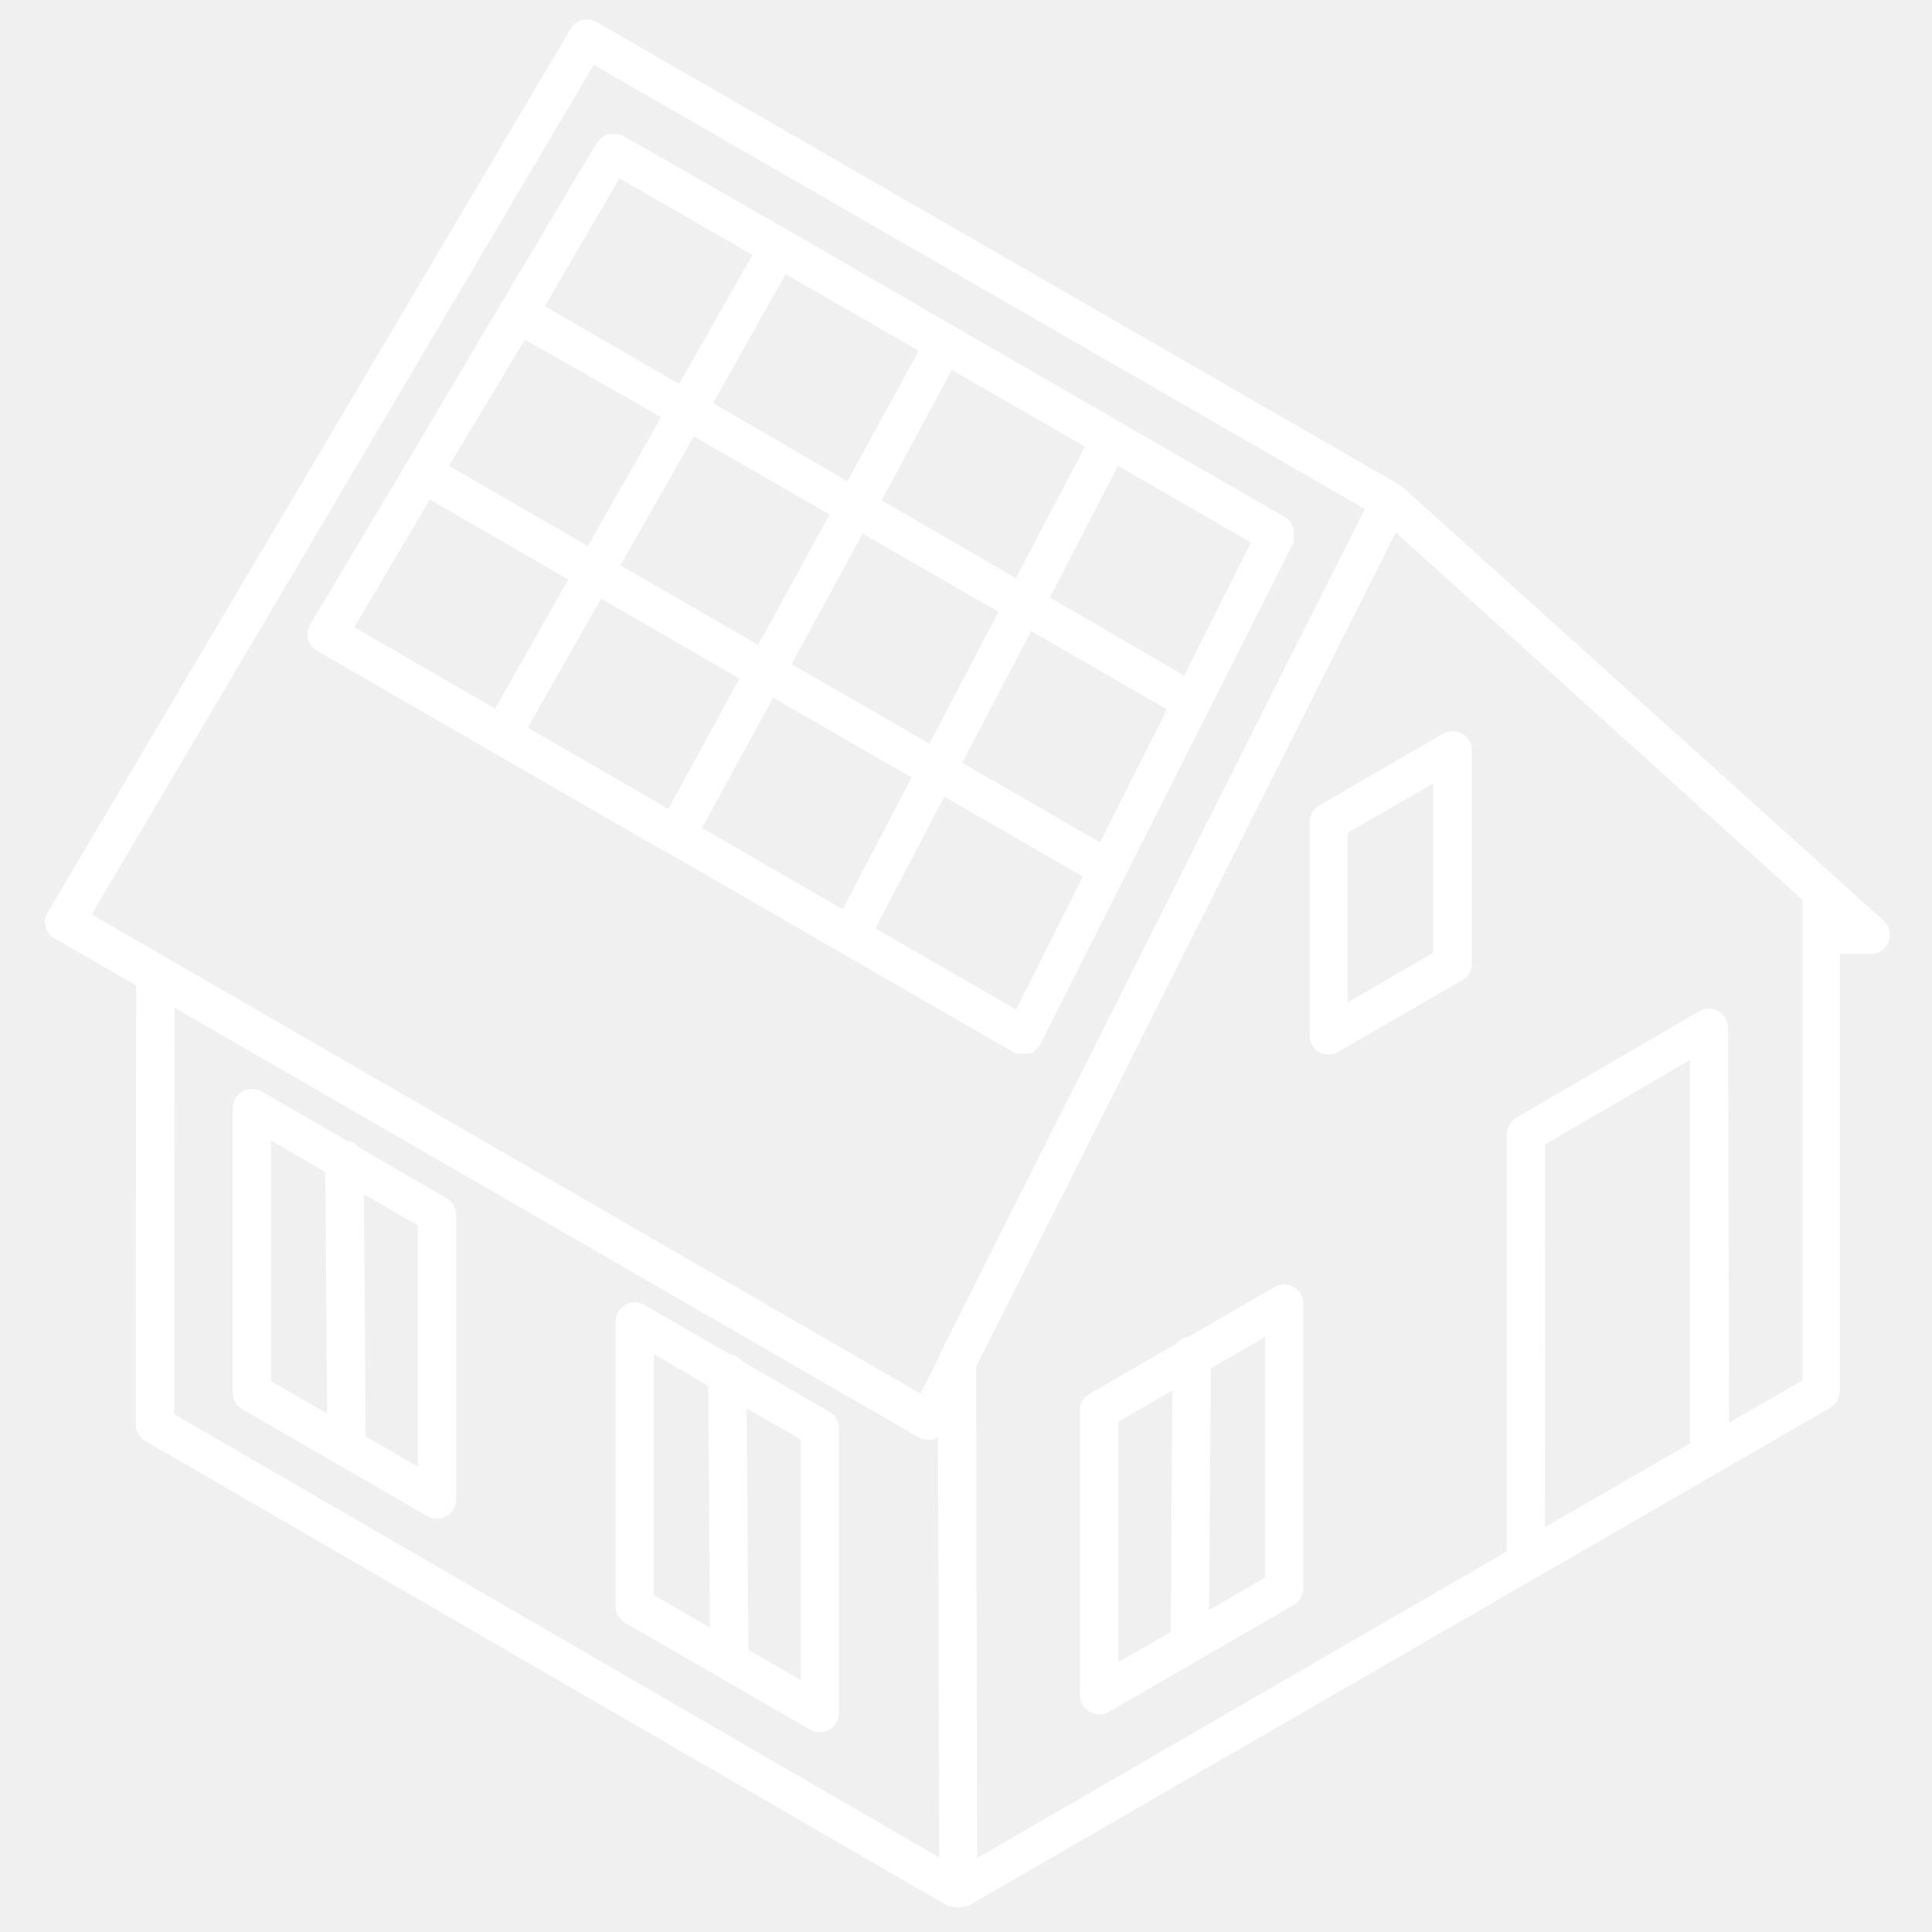
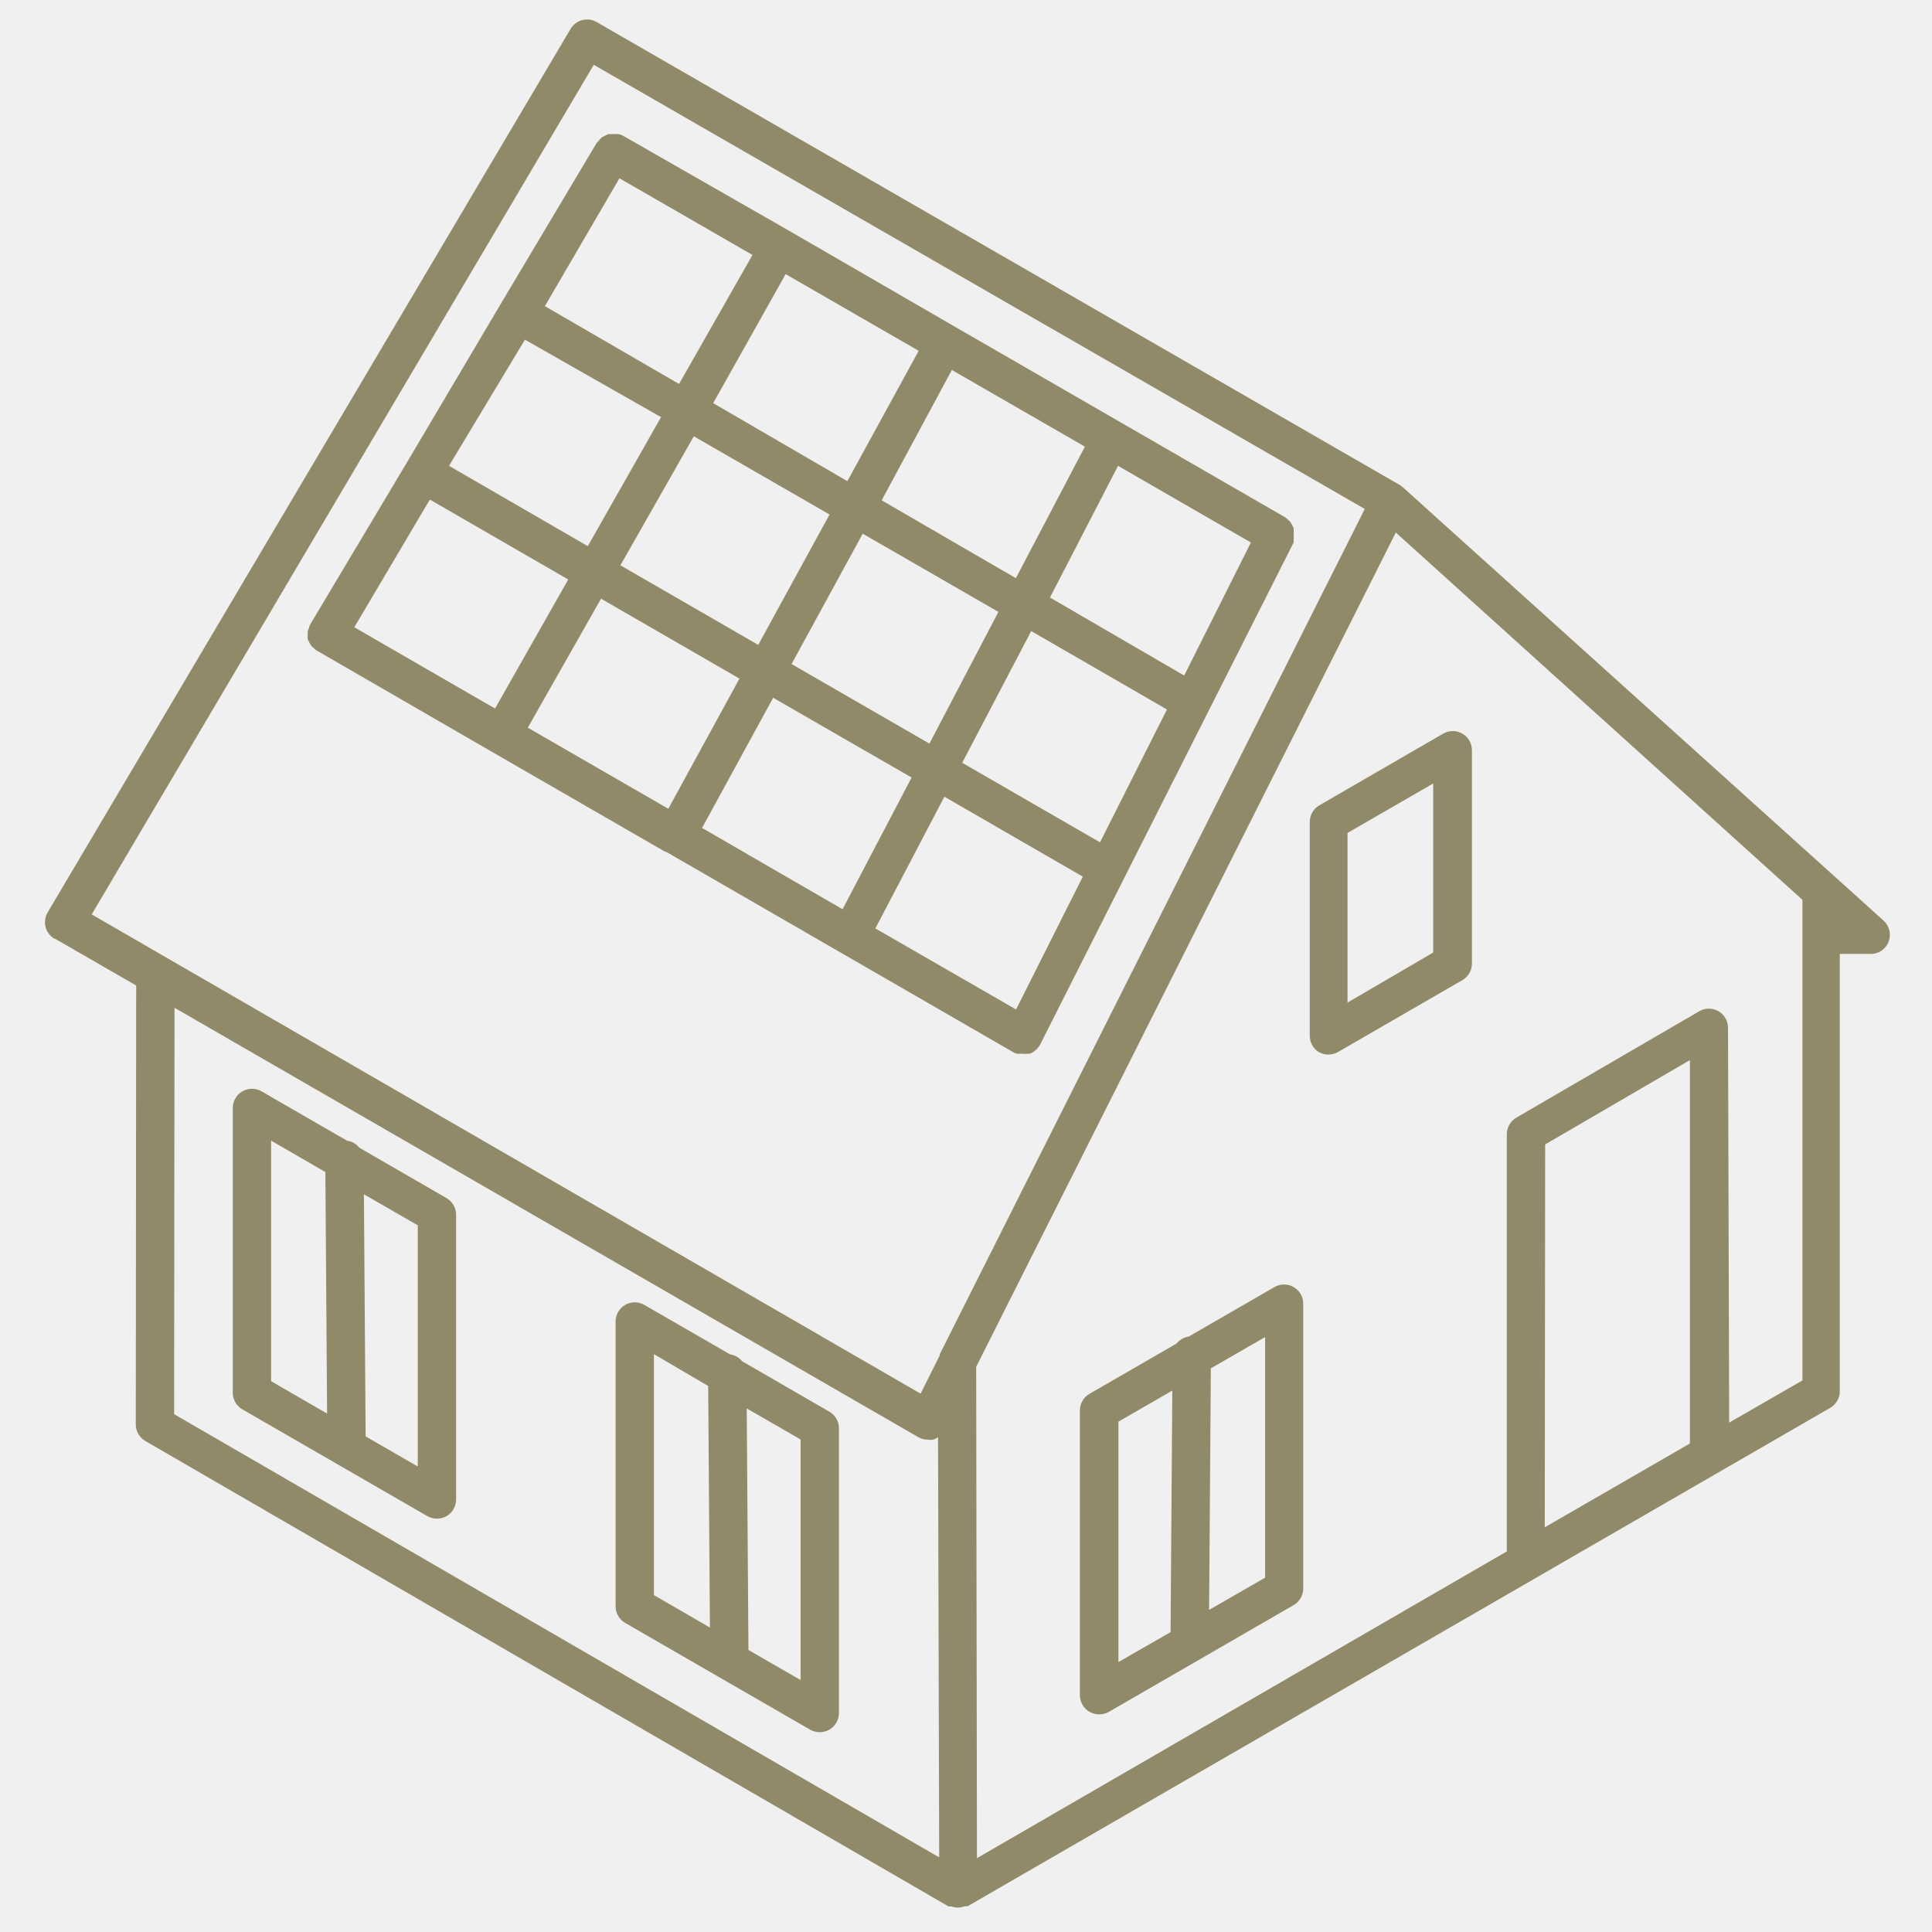
<svg xmlns="http://www.w3.org/2000/svg" width="89" height="89" viewBox="0 0 89 89" fill="none">
  <g clip-path="url(#clip0_1099_10765)">
-     <path fill-rule="evenodd" clip-rule="evenodd" d="M6.273 45.399L2.537 43.245H2.511C2.41 43.186 2.322 43.108 2.252 43.016C2.181 42.924 2.13 42.818 2.101 42.706C2.071 42.593 2.064 42.476 2.08 42.361C2.096 42.246 2.134 42.135 2.193 42.035L26.283 1.333C26.401 1.133 26.594 0.987 26.819 0.927C27.043 0.868 27.283 0.899 27.484 1.015L64.468 22.333C64.529 22.367 64.585 22.409 64.636 22.457L86.766 42.406C86.901 42.527 86.996 42.687 87.037 42.864C87.078 43.041 87.064 43.226 86.996 43.395C86.925 43.568 86.802 43.714 86.643 43.812C86.484 43.91 86.299 43.956 86.113 43.942H84.753V64.094C84.752 64.249 84.71 64.4 84.633 64.533C84.555 64.666 84.445 64.777 84.311 64.854L44.572 87.814H44.51H44.44C44.344 87.852 44.242 87.873 44.139 87.876C44.037 87.876 43.935 87.858 43.839 87.823H43.76H43.698L6.696 66.382C6.562 66.304 6.45 66.192 6.372 66.057C6.295 65.922 6.254 65.769 6.255 65.613L6.273 45.399ZM42.303 66.205L8.039 46.424L8.021 65.145L43.265 85.562L43.212 66.205C43.145 66.255 43.071 66.294 42.991 66.32C42.91 66.333 42.826 66.333 42.744 66.32C42.589 66.321 42.437 66.281 42.303 66.205ZM77.847 48.835L71.18 52.72L71.162 70.356L77.847 66.496V48.835ZM83.031 63.591V41.452L64.3 24.532L44.969 62.964L45.005 85.598L69.413 71.468V52.243C69.414 52.089 69.456 51.938 69.533 51.805C69.611 51.672 69.722 51.561 69.855 51.484L78.28 46.583C78.414 46.505 78.566 46.464 78.721 46.464C78.876 46.464 79.028 46.505 79.163 46.583C79.296 46.66 79.407 46.77 79.485 46.904C79.562 47.037 79.603 47.188 79.604 47.342L79.657 65.534L83.031 63.591ZM62.87 23.446L27.352 2.985L4.224 42.123L42.409 64.2L43.292 62.434V62.381L62.87 23.446ZM46.727 48.499L30.708 39.253L30.637 39.235L22.601 34.599L14.582 29.963C14.538 29.945 14.476 29.875 14.476 29.875C14.42 29.834 14.37 29.787 14.326 29.733C14.297 29.688 14.27 29.641 14.247 29.592C14.24 29.571 14.227 29.55 14.214 29.529C14.195 29.497 14.176 29.465 14.176 29.433C14.168 29.378 14.168 29.321 14.176 29.265C14.172 29.207 14.172 29.148 14.176 29.089C14.19 29.037 14.208 28.987 14.229 28.939C14.245 28.878 14.265 28.819 14.291 28.762L18.706 21.37L23.069 13.997L27.484 6.588C27.52 6.544 27.559 6.503 27.599 6.464C27.633 6.414 27.675 6.369 27.723 6.332C27.752 6.309 27.785 6.291 27.82 6.279C27.884 6.239 27.952 6.207 28.023 6.181H28.129C28.205 6.168 28.283 6.168 28.359 6.181C28.405 6.173 28.453 6.173 28.5 6.181C28.564 6.193 28.627 6.213 28.685 6.243L36.262 10.579L43.892 14.995L59.196 23.826C59.24 23.852 59.311 23.923 59.311 23.923C59.359 23.959 59.404 24.001 59.443 24.046C59.473 24.091 59.5 24.139 59.523 24.188C59.553 24.234 59.577 24.285 59.593 24.338C59.598 24.394 59.598 24.45 59.593 24.506C59.602 24.561 59.602 24.618 59.593 24.673C59.603 24.729 59.603 24.785 59.593 24.841V24.991L47.893 48.163L47.822 48.252L47.76 48.331L47.654 48.419L47.575 48.481L47.433 48.543H47.354C47.278 48.552 47.201 48.552 47.124 48.543H46.912H46.842L46.727 48.499ZM27.688 27.579L24.314 33.522L30.787 37.257L34.063 31.261L27.688 27.579ZM19.802 23.013L16.322 28.895L22.804 32.639L26.177 26.696L19.802 23.013ZM30.452 19.216L24.182 15.648L20.685 21.459L27.078 25.159L30.452 19.216ZM34.664 11.745L28.535 8.213L25.1 14.103L31.282 17.688L34.664 11.745ZM39.035 22.165L42.32 16.16L36.192 12.628L32.854 18.571L39.035 22.165ZM46.797 26.634L49.977 20.576L43.848 17.043L40.616 23.048L46.797 26.634ZM54.551 31.12L57.624 24.991L51.504 21.459L48.369 27.526L54.551 31.12ZM44.325 35.138L50.674 38.803L53.756 32.683L47.504 29.071L44.325 35.138ZM40.325 42.768L46.806 46.503L49.88 40.383L43.504 36.701L40.325 42.768ZM45.994 28.188L39.742 24.585L36.465 30.59L42.815 34.255L45.994 28.188ZM28.579 26.042L34.929 29.707L38.214 23.702L31.962 20.099L28.579 26.042ZM41.993 35.818L35.618 32.144L32.341 38.14L38.814 41.885L41.993 35.818ZM50.197 78.86C50.332 78.936 50.484 78.975 50.639 78.974C50.794 78.975 50.946 78.936 51.081 78.86L59.593 73.941C59.728 73.863 59.84 73.751 59.918 73.616C59.995 73.481 60.036 73.328 60.035 73.172V60.059C60.036 59.903 59.995 59.75 59.918 59.615C59.84 59.48 59.728 59.368 59.593 59.29C59.459 59.213 59.307 59.172 59.152 59.172C58.997 59.172 58.845 59.213 58.71 59.29L54.763 61.569C54.544 61.601 54.346 61.715 54.207 61.887L50.189 64.209C50.054 64.287 49.942 64.399 49.864 64.534C49.787 64.669 49.746 64.822 49.747 64.977V78.091C49.747 78.248 49.789 78.401 49.868 78.536C49.947 78.671 50.061 78.783 50.197 78.86ZM58.278 72.678L55.699 74.162L55.779 63.035L58.278 61.595V72.678ZM51.522 65.49L54.004 64.059L53.924 75.186L51.522 76.564V65.49ZM16.552 52.87L20.57 55.193C20.703 55.27 20.814 55.38 20.892 55.514C20.969 55.647 21.01 55.798 21.011 55.952V69.075C21.012 69.231 20.971 69.383 20.894 69.518C20.816 69.653 20.704 69.765 20.57 69.843C20.435 69.919 20.283 69.959 20.128 69.958C19.974 69.959 19.821 69.919 19.687 69.843L11.165 64.924C11.03 64.847 10.918 64.734 10.841 64.6C10.763 64.465 10.723 64.312 10.723 64.156V51.033C10.724 50.879 10.765 50.728 10.843 50.595C10.92 50.462 11.031 50.351 11.165 50.274C11.299 50.196 11.451 50.156 11.606 50.156C11.761 50.156 11.914 50.196 12.048 50.274L15.995 52.552C16.105 52.566 16.21 52.601 16.305 52.655C16.401 52.71 16.485 52.783 16.552 52.87ZM14.989 53.992L12.489 52.544V63.626L15.068 65.119L14.989 53.992ZM16.843 66.169L19.245 67.556V56.447L16.764 55.016L16.843 66.169ZM38.205 65.03L34.187 62.708C34.048 62.536 33.849 62.422 33.63 62.39L29.683 60.112C29.549 60.034 29.398 59.993 29.243 59.993C29.088 59.993 28.936 60.033 28.802 60.11C28.668 60.187 28.557 60.298 28.479 60.431C28.401 60.565 28.359 60.716 28.358 60.871V73.994C28.358 74.149 28.398 74.302 28.476 74.437C28.553 74.572 28.665 74.684 28.8 74.762L37.322 79.681C37.456 79.757 37.609 79.797 37.763 79.796C37.918 79.797 38.07 79.757 38.205 79.681C38.34 79.603 38.452 79.491 38.529 79.356C38.607 79.221 38.647 79.068 38.647 78.912V65.799C38.647 65.643 38.607 65.49 38.529 65.355C38.452 65.22 38.34 65.108 38.205 65.03ZM30.125 62.381L32.624 63.847L32.703 74.974L30.125 73.481V62.381ZM36.88 77.394L34.478 76.007L34.399 64.88L36.88 66.311V77.394ZM61.192 48.578C61.037 48.58 60.885 48.54 60.75 48.464C60.62 48.383 60.514 48.269 60.441 48.134C60.368 48 60.332 47.848 60.335 47.695V37.858C60.336 37.704 60.377 37.553 60.455 37.419C60.532 37.286 60.643 37.175 60.777 37.098L66.482 33.796C66.616 33.718 66.768 33.677 66.923 33.677C67.078 33.677 67.23 33.718 67.365 33.796C67.499 33.873 67.611 33.985 67.689 34.12C67.766 34.255 67.807 34.408 67.806 34.564V44.384C67.807 44.539 67.766 44.692 67.689 44.827C67.611 44.962 67.499 45.074 67.365 45.152L61.633 48.464C61.499 48.54 61.347 48.58 61.192 48.578ZM66.022 36.092L62.075 38.37V46.185L66.022 43.88V36.092Z" fill="white" />
+     <path fill-rule="evenodd" clip-rule="evenodd" d="M6.273 45.399L2.537 43.245H2.511C2.41 43.186 2.322 43.108 2.252 43.016C2.181 42.924 2.13 42.818 2.101 42.706C2.071 42.593 2.064 42.476 2.08 42.361C2.096 42.246 2.134 42.135 2.193 42.035L26.283 1.333C26.401 1.133 26.594 0.987 26.819 0.927C27.043 0.868 27.283 0.899 27.484 1.015L64.468 22.333C64.529 22.367 64.585 22.409 64.636 22.457L86.766 42.406C86.901 42.527 86.996 42.687 87.037 42.864C87.078 43.041 87.064 43.226 86.996 43.395C86.925 43.568 86.802 43.714 86.643 43.812C86.484 43.91 86.299 43.956 86.113 43.942H84.753V64.094C84.752 64.249 84.71 64.4 84.633 64.533C84.555 64.666 84.445 64.777 84.311 64.854L44.572 87.814H44.51H44.44C44.344 87.852 44.242 87.873 44.139 87.876C44.037 87.876 43.935 87.858 43.839 87.823H43.76H43.698L6.696 66.382C6.562 66.304 6.45 66.192 6.372 66.057C6.295 65.922 6.254 65.769 6.255 65.613L6.273 45.399ZM42.303 66.205L8.039 46.424L8.021 65.145L43.265 85.562L43.212 66.205C43.145 66.255 43.071 66.294 42.991 66.32C42.91 66.333 42.826 66.333 42.744 66.32C42.589 66.321 42.437 66.281 42.303 66.205ZM77.847 48.835L71.18 52.72L71.162 70.356L77.847 66.496V48.835ZM83.031 63.591V41.452L64.3 24.532L44.969 62.964L45.005 85.598L69.413 71.468V52.243C69.414 52.089 69.456 51.938 69.533 51.805C69.611 51.672 69.722 51.561 69.855 51.484L78.28 46.583C78.414 46.505 78.566 46.464 78.721 46.464C78.876 46.464 79.028 46.505 79.163 46.583C79.296 46.66 79.407 46.77 79.485 46.904C79.562 47.037 79.603 47.188 79.604 47.342L79.657 65.534L83.031 63.591ZM62.87 23.446L27.352 2.985L4.224 42.123L42.409 64.2L43.292 62.434V62.381L62.87 23.446ZM46.727 48.499L30.708 39.253L30.637 39.235L22.601 34.599L14.582 29.963C14.538 29.945 14.476 29.875 14.476 29.875C14.42 29.834 14.37 29.787 14.326 29.733C14.297 29.688 14.27 29.641 14.247 29.592C14.24 29.571 14.227 29.55 14.214 29.529C14.195 29.497 14.176 29.465 14.176 29.433C14.168 29.378 14.168 29.321 14.176 29.265C14.172 29.207 14.172 29.148 14.176 29.089C14.19 29.037 14.208 28.987 14.229 28.939C14.245 28.878 14.265 28.819 14.291 28.762L18.706 21.37L23.069 13.997L27.484 6.588C27.52 6.544 27.559 6.503 27.599 6.464C27.633 6.414 27.675 6.369 27.723 6.332C27.752 6.309 27.785 6.291 27.82 6.279C27.884 6.239 27.952 6.207 28.023 6.181H28.129C28.205 6.168 28.283 6.168 28.359 6.181C28.405 6.173 28.453 6.173 28.5 6.181C28.564 6.193 28.627 6.213 28.685 6.243L36.262 10.579L43.892 14.995L59.196 23.826C59.24 23.852 59.311 23.923 59.311 23.923C59.359 23.959 59.404 24.001 59.443 24.046C59.473 24.091 59.5 24.139 59.523 24.188C59.553 24.234 59.577 24.285 59.593 24.338C59.598 24.394 59.598 24.45 59.593 24.506C59.602 24.561 59.602 24.618 59.593 24.673C59.603 24.729 59.603 24.785 59.593 24.841V24.991L47.893 48.163L47.822 48.252L47.76 48.331L47.654 48.419L47.575 48.481L47.433 48.543H47.354C47.278 48.552 47.201 48.552 47.124 48.543H46.912H46.842L46.727 48.499ZM27.688 27.579L24.314 33.522L30.787 37.257L34.063 31.261L27.688 27.579ZM19.802 23.013L16.322 28.895L22.804 32.639L26.177 26.696L19.802 23.013ZM30.452 19.216L24.182 15.648L20.685 21.459L27.078 25.159L30.452 19.216ZM34.664 11.745L28.535 8.213L25.1 14.103L31.282 17.688L34.664 11.745ZM39.035 22.165L42.32 16.16L36.192 12.628L32.854 18.571L39.035 22.165ZM46.797 26.634L49.977 20.576L43.848 17.043L40.616 23.048L46.797 26.634ZM54.551 31.12L57.624 24.991L51.504 21.459L48.369 27.526L54.551 31.12ZM44.325 35.138L50.674 38.803L53.756 32.683L47.504 29.071L44.325 35.138ZM40.325 42.768L46.806 46.503L49.88 40.383L43.504 36.701L40.325 42.768ZM45.994 28.188L39.742 24.585L36.465 30.59L42.815 34.255L45.994 28.188ZM28.579 26.042L34.929 29.707L38.214 23.702L31.962 20.099L28.579 26.042ZM41.993 35.818L35.618 32.144L32.341 38.14L38.814 41.885L41.993 35.818ZM50.197 78.86C50.332 78.936 50.484 78.975 50.639 78.974C50.794 78.975 50.946 78.936 51.081 78.86L59.593 73.941C59.728 73.863 59.84 73.751 59.918 73.616C59.995 73.481 60.036 73.328 60.035 73.172V60.059C60.036 59.903 59.995 59.75 59.918 59.615C59.84 59.48 59.728 59.368 59.593 59.29C59.459 59.213 59.307 59.172 59.152 59.172C58.997 59.172 58.845 59.213 58.71 59.29L54.763 61.569C54.544 61.601 54.346 61.715 54.207 61.887L50.189 64.209C50.054 64.287 49.942 64.399 49.864 64.534C49.787 64.669 49.746 64.822 49.747 64.977V78.091C49.747 78.248 49.789 78.401 49.868 78.536C49.947 78.671 50.061 78.783 50.197 78.86ZM58.278 72.678L55.699 74.162L55.779 63.035L58.278 61.595V72.678ZM51.522 65.49L54.004 64.059L53.924 75.186L51.522 76.564V65.49ZM16.552 52.87L20.57 55.193C20.703 55.27 20.814 55.38 20.892 55.514C20.969 55.647 21.01 55.798 21.011 55.952V69.075C21.012 69.231 20.971 69.383 20.894 69.518C20.816 69.653 20.704 69.765 20.57 69.843C20.435 69.919 20.283 69.959 20.128 69.958C19.974 69.959 19.821 69.919 19.687 69.843L11.165 64.924C11.03 64.847 10.918 64.734 10.841 64.6C10.763 64.465 10.723 64.312 10.723 64.156V51.033C10.724 50.879 10.765 50.728 10.843 50.595C10.92 50.462 11.031 50.351 11.165 50.274C11.299 50.196 11.451 50.156 11.606 50.156C11.761 50.156 11.914 50.196 12.048 50.274L15.995 52.552C16.105 52.566 16.21 52.601 16.305 52.655C16.401 52.71 16.485 52.783 16.552 52.87ZM14.989 53.992L12.489 52.544V63.626L15.068 65.119L14.989 53.992ZM16.843 66.169L19.245 67.556V56.447L16.764 55.016L16.843 66.169ZM38.205 65.03L34.187 62.708C34.048 62.536 33.849 62.422 33.63 62.39L29.683 60.112C29.549 60.034 29.398 59.993 29.243 59.993C29.088 59.993 28.936 60.033 28.802 60.11C28.668 60.187 28.557 60.298 28.479 60.431C28.401 60.565 28.359 60.716 28.358 60.871V73.994C28.358 74.149 28.398 74.302 28.476 74.437C28.553 74.572 28.665 74.684 28.8 74.762L37.322 79.681C37.456 79.757 37.609 79.797 37.763 79.796C37.918 79.797 38.07 79.757 38.205 79.681C38.34 79.603 38.452 79.491 38.529 79.356C38.607 79.221 38.647 79.068 38.647 78.912V65.799C38.647 65.643 38.607 65.49 38.529 65.355C38.452 65.22 38.34 65.108 38.205 65.03ZM30.125 62.381L32.624 63.847L32.703 74.974L30.125 73.481V62.381ZM36.88 77.394L34.478 76.007L34.399 64.88L36.88 66.311V77.394ZM61.192 48.578C61.037 48.58 60.885 48.54 60.75 48.464C60.62 48.383 60.514 48.269 60.441 48.134C60.368 48 60.332 47.848 60.335 47.695V37.858C60.336 37.704 60.377 37.553 60.455 37.419C60.532 37.286 60.643 37.175 60.777 37.098L66.482 33.796C66.616 33.718 66.768 33.677 66.923 33.677C67.078 33.677 67.23 33.718 67.365 33.796C67.499 33.873 67.611 33.985 67.689 34.12C67.766 34.255 67.807 34.408 67.806 34.564V44.384C67.807 44.539 67.766 44.692 67.689 44.827C67.611 44.962 67.499 45.074 67.365 45.152L61.633 48.464C61.499 48.54 61.347 48.58 61.192 48.578ZM66.022 36.092L62.075 38.37V46.185L66.022 43.88V36.092Z" fill="#918a68" />
  </g>
  <defs>
    <clipPath id="clip0_1099_10765">
      <rect width="88.309" height="88.309" fill="white" transform="translate(0.426514 0.264709)" />
    </clipPath>
  </defs>
</svg>
